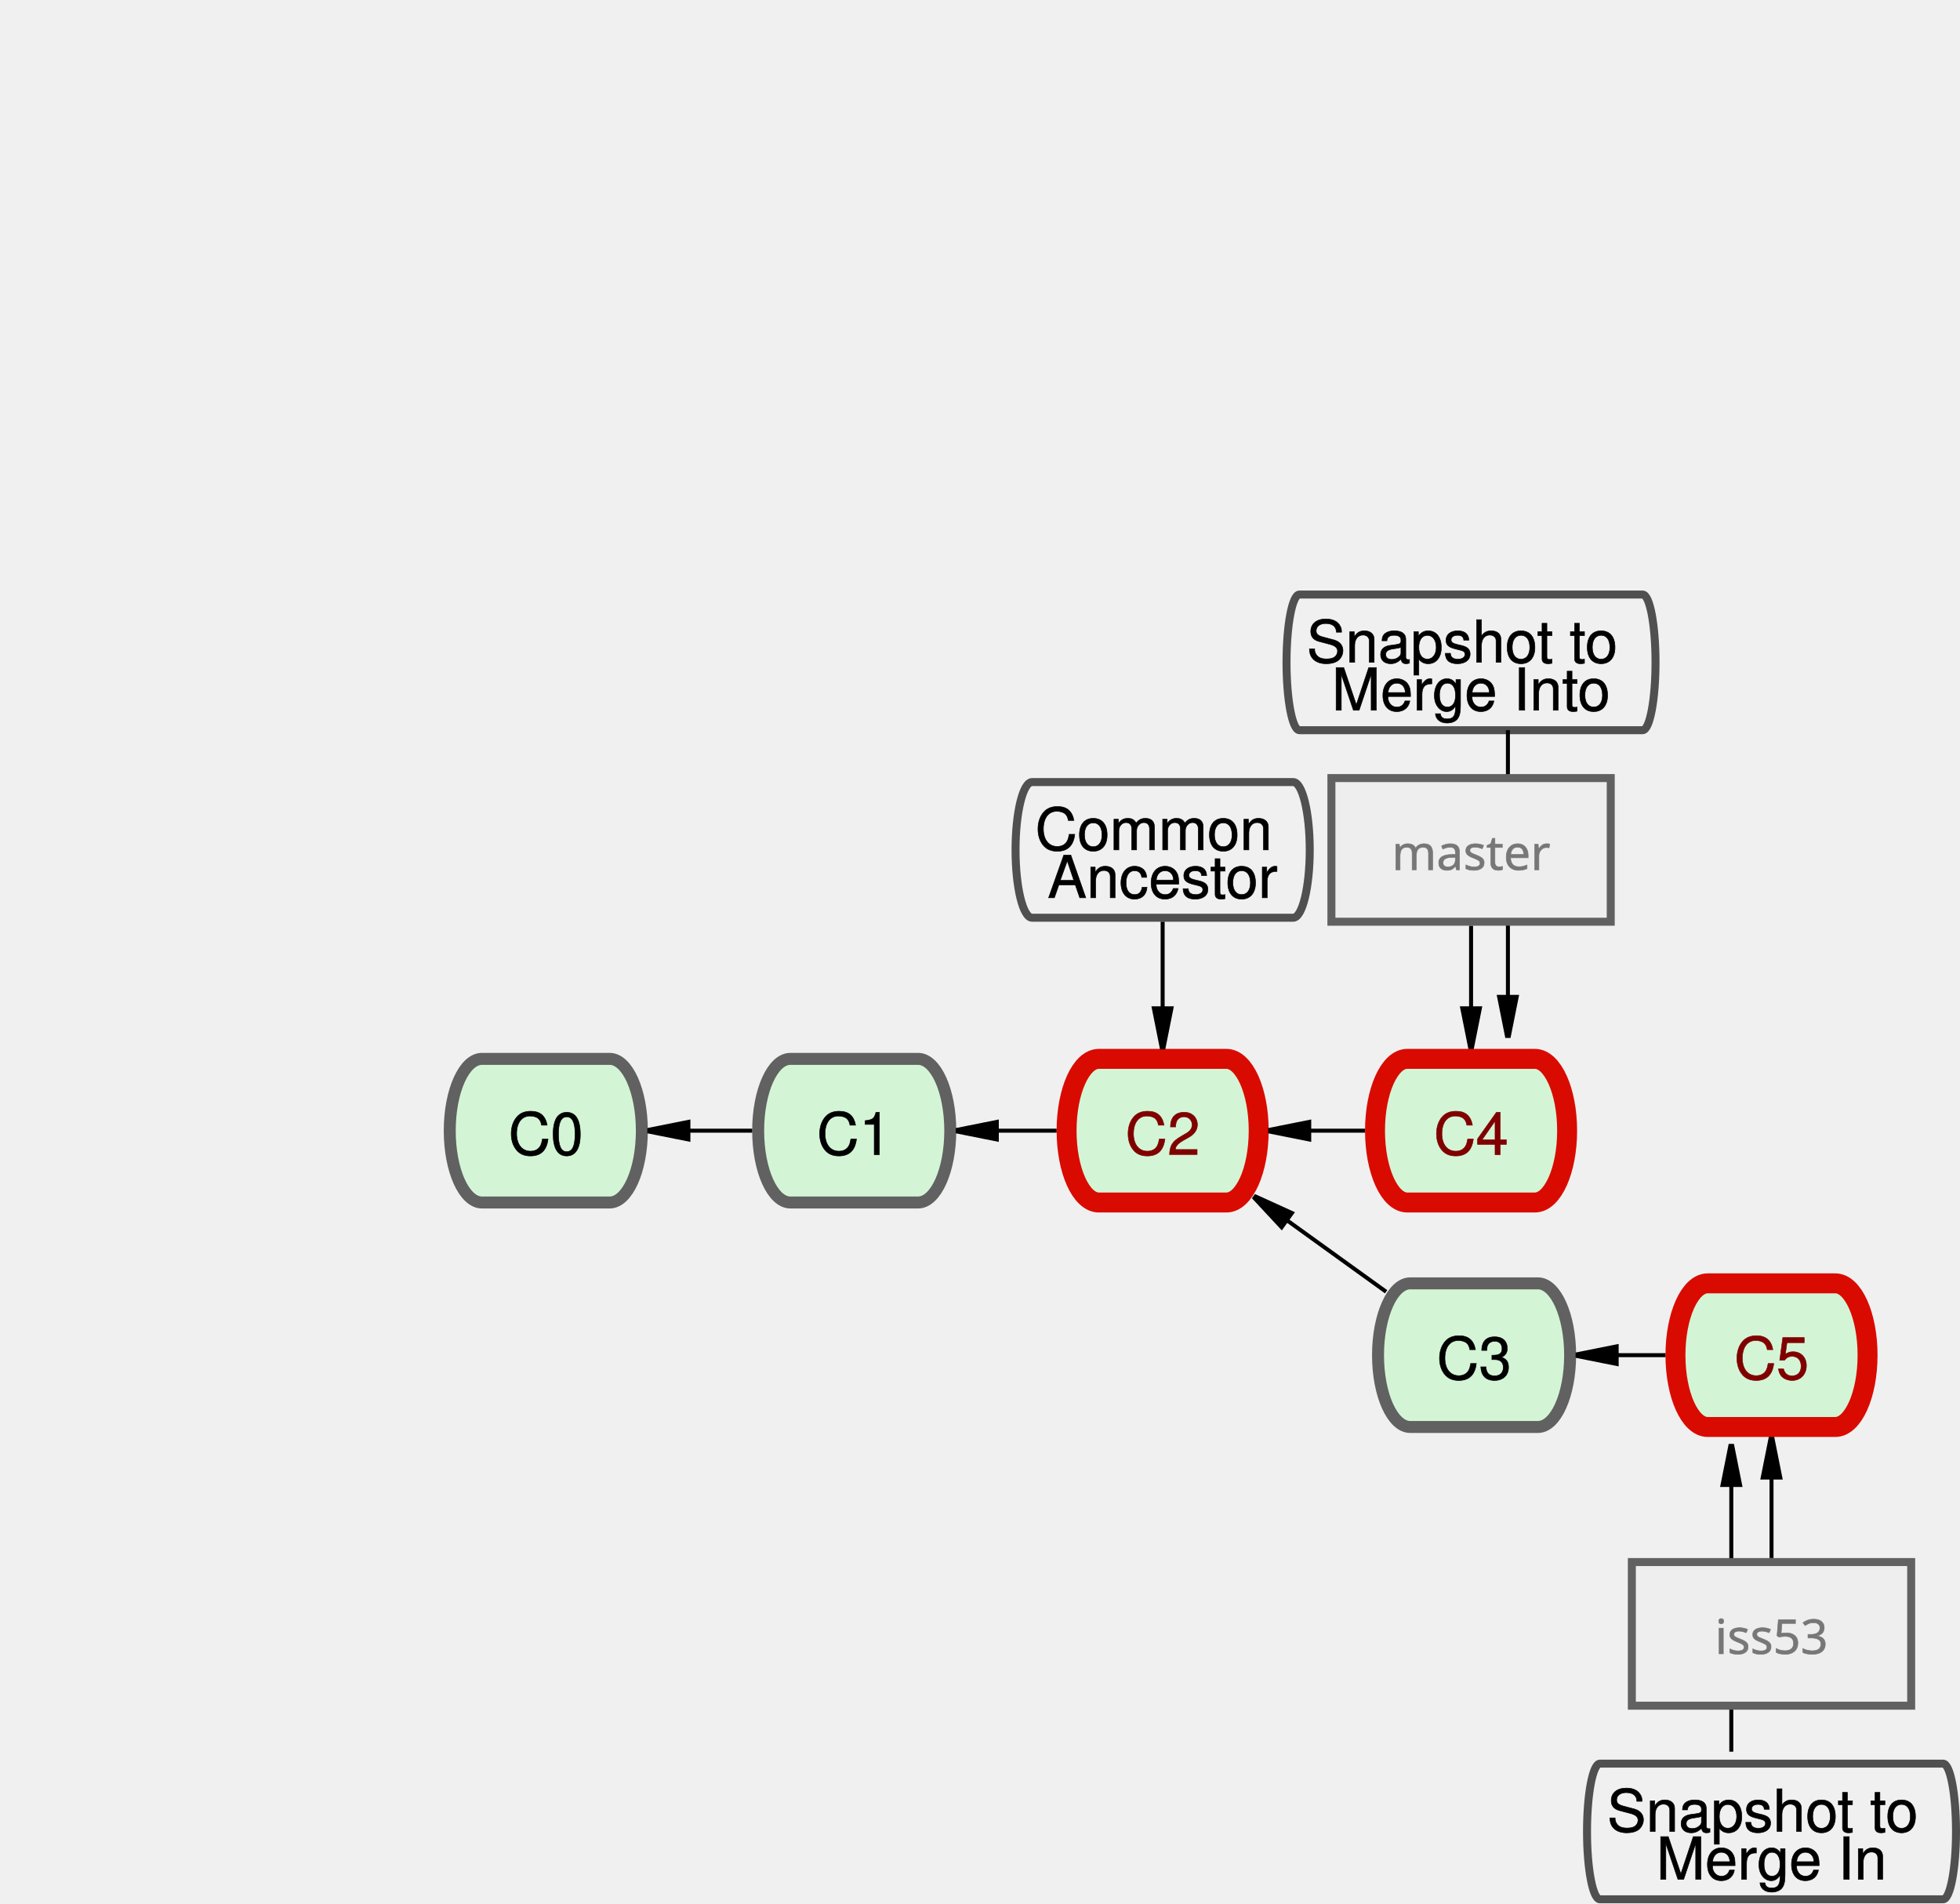
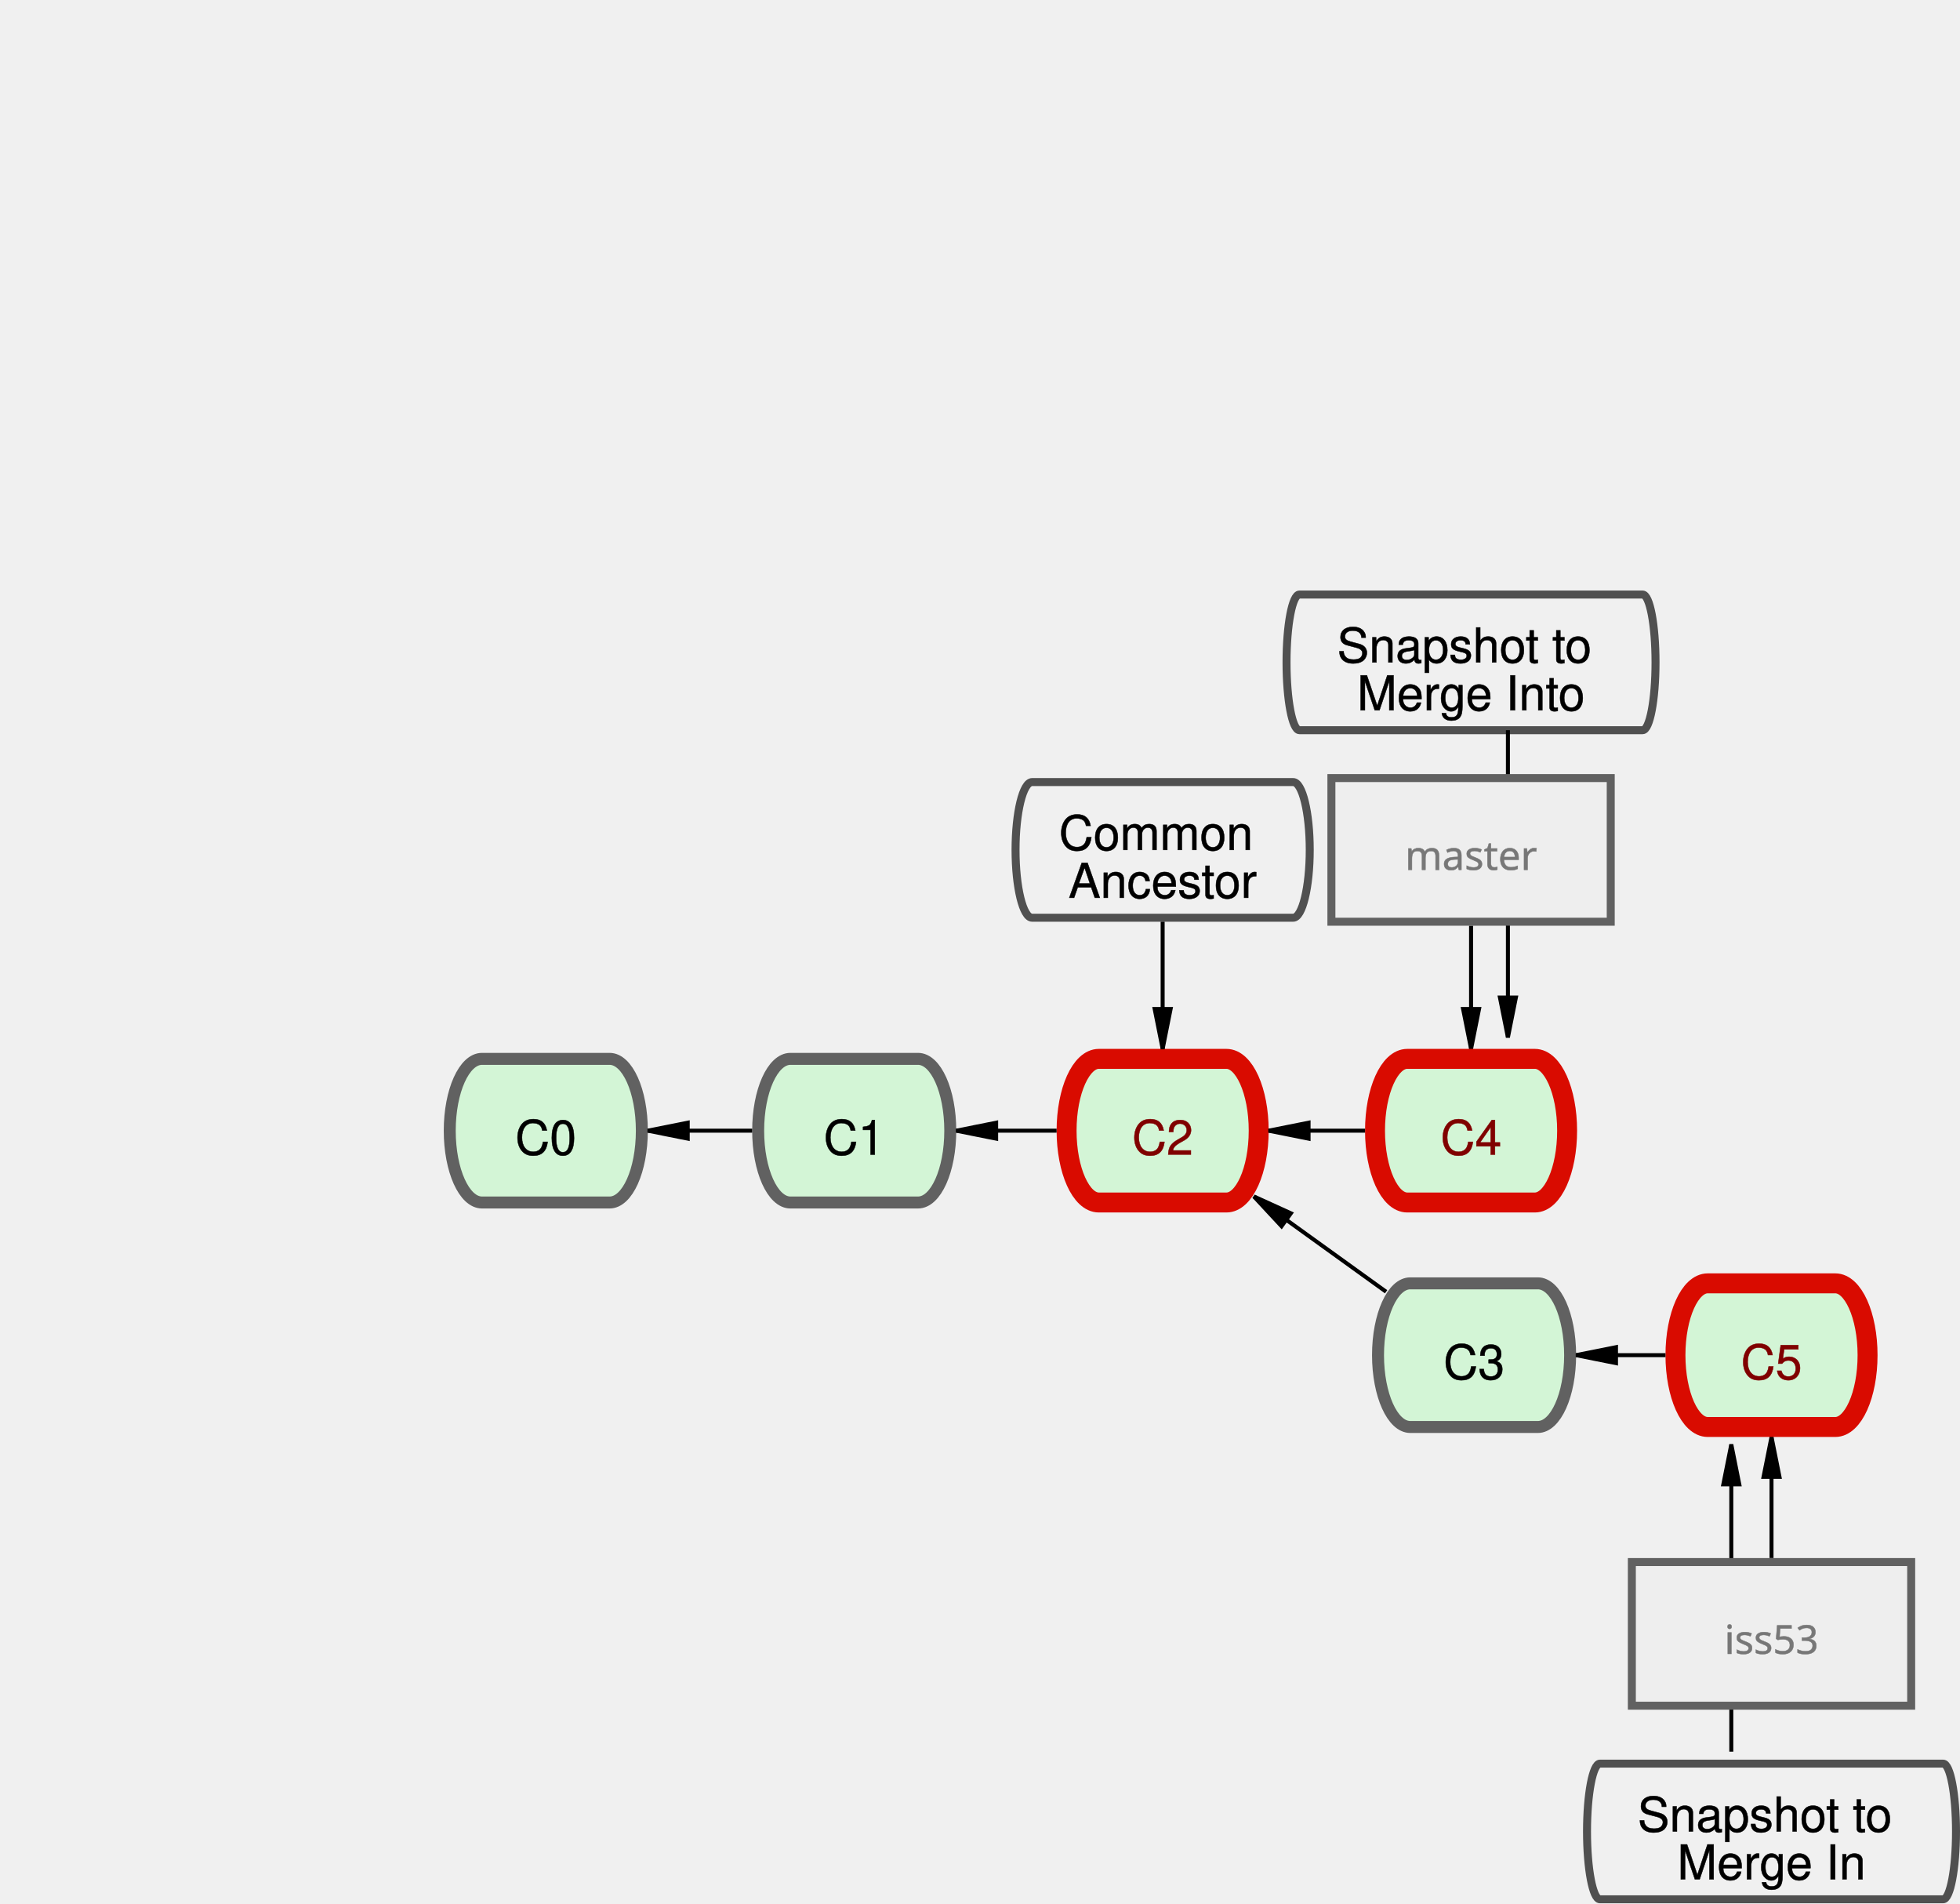
<svg xmlns="http://www.w3.org/2000/svg">
  <defs>
    <marker id="Arrow1Lend" orient="auto" refX="0.0" refY="0.0" style="overflow:visible;">
-       <path d="M -10,0.0 L -10.0,-2.0 L 0.0,0.0 L -10.0,2.0 z " id="path3666" style="fill-rule:evenodd;stroke:#000000;stroke-width:1.0pt;marker-start:none;" />
+       <path d="M -10,0.0 L -10.0,-2.0 L 0.0,0.0 L -10.0,2.0 z " id="path3666" style="fill-rule:evenodd;stroke:#000000;stroke-width:1.0px;marker-start:none;" />
    </marker>
  </defs>
  <g style="stroke:#000000;fill:#fff">
-     <rect height="36.0" id="" rx="8.085" ry="18.0" style="stroke:#616161;stroke-width:3px;fill:#d3f5d6" width="48.157" x="190.055" y="265.37" />
-     <text id="" style="fill:#000000;stroke:#000000;stroke-width:0.1pt;font-family: Helvetica;font-size:12pt" x="190.055" y="266.37">
-       <tspan fill="#000000" font-family="LucidaGrande;" font-size="11.0pt" id="" stroke="#000000" text-align="center" text-anchor="middle" x="214.134" y="289.37">
+     <rect height="36.0" id="1299" rx="8.085" ry="18.0" style="stroke:#616161;stroke-width:3px;fill:#d3f5d6" width="48.157" x="190.055" y="265.37" />
+     <text id="1299_text" style="fill:#000000;stroke:#000000;stroke-width:0.1px;font-family: Helvetica;font-size:12px" x="190.055" y="265.37">
+       <tspan fill="#000000" font-family="LucidaGrande;" font-size="12.0px" id="1299_line1" stroke="#000000" text-align="center" text-anchor="middle" x="214.134" y="289.37">
				C1
			</tspan>
    </text>
-     <rect height="36.0" id="" rx="8.085" ry="18.0" style="stroke:#616161;stroke-width:3px;fill:#d3f5d6" width="48.157" x="112.74" y="265.37" />
-     <text id="" style="fill:#000000;stroke:#000000;stroke-width:0.1pt;font-family: Helvetica;font-size:12pt" x="112.74" y="266.37">
-       <tspan fill="#000000" font-family="LucidaGrande;" font-size="11.0pt" id="" stroke="#000000" text-align="center" text-anchor="middle" x="136.819" y="289.37">
+     <rect height="36.0" id="1302" rx="8.085" ry="18.0" style="stroke:#616161;stroke-width:3px;fill:#d3f5d6" width="48.157" x="112.74" y="265.37" />
+     <text id="1302_text" style="fill:#000000;stroke:#000000;stroke-width:0.1px;font-family: Helvetica;font-size:12px" x="112.74" y="265.37">
+       <tspan fill="#000000" font-family="LucidaGrande;" font-size="12.0px" id="1302_line1" stroke="#000000" text-align="center" text-anchor="middle" x="136.819" y="289.37">
				C0
			</tspan>
    </text>
-     <path d="M 188.555,283.37 L 162.398,283.37" id="" style="marker-start:none;stroke:#000000;marker-end:url(#Arrow1Lend);fill:none" />
-     <rect height="36.0" id="" rx="8.085" ry="18.0" style="stroke:#d90b00;stroke-width:5px;fill:#d3f5d6" width="48.157" x="267.37" y="265.37" />
-     <text id="" style="fill:#800000;stroke:#800000;stroke-width:0.1pt;font-family: Helvetica;font-size:12pt" x="267.37" y="266.37">
-       <tspan fill="#800000" font-family="LucidaGrande;" font-size="11.0pt" id="" stroke="#800000" text-align="center" text-anchor="middle" x="291.449" y="289.37">
+     <path d="M 188.555,283.37 L 162.398,283.37" id="1303" style="marker-start:none;stroke:#000000;marker-end:url(#Arrow1Lend);fill:none" />
+     <rect height="36.0" id="1304" rx="8.085" ry="18.0" style="stroke:#d90b00;stroke-width:5px;fill:#d3f5d6" width="48.157" x="267.37" y="265.37" />
+     <text id="1304_text" style="fill:#800000;stroke:#800000;stroke-width:0.1px;font-family: Helvetica;font-size:12px" x="267.37" y="265.37">
+       <tspan fill="#800000" font-family="LucidaGrande;" font-size="12.0px" id="1304_line1" stroke="#800000" text-align="center" text-anchor="middle" x="291.449" y="289.37">
				C2
			</tspan>
    </text>
-     <path d="M 264.87,283.37 L 239.712,283.37" id="" style="marker-start:none;stroke:#000000;marker-end:url(#Arrow1Lend);fill:none" />
-     <path d="M 368.764,232.0 L 368.764,262.87" id="" style="marker-start:none;stroke:#000000;marker-end:url(#Arrow1Lend);fill:none" />
-     <path d="M 444.079,390.48 L 444.079,360.13" id="" style="marker-start:none;stroke:#000000;marker-end:url(#Arrow1Lend);fill:none" />
-     <rect height="36.0" id="" rx="8.085" ry="18.0" style="stroke:#616161;stroke-width:3px;fill:#d3f5d6" width="48.157" x="345.438" y="321.63" />
-     <text id="" style="fill:#000000;stroke:#000000;stroke-width:0.1pt;font-family: Helvetica;font-size:12pt" x="345.438" y="322.63">
-       <tspan fill="#000000" font-family="LucidaGrande;" font-size="11.0pt" id="" stroke="#000000" text-align="center" text-anchor="middle" x="369.517" y="345.63">
+     <path d="M 264.87,283.37 L 239.712,283.37" id="1306" style="marker-start:none;stroke:#000000;marker-end:url(#Arrow1Lend);fill:none" />
+     <path d="M 368.764,232.0 L 368.764,262.87" id="1334" style="marker-start:none;stroke:#000000;marker-end:url(#Arrow1Lend);fill:none" />
+     <path d="M 444.079,390.48 L 444.079,360.13" id="1336" style="marker-start:none;stroke:#000000;marker-end:url(#Arrow1Lend);fill:none" />
+     <rect height="36.0" id="1337" rx="8.085" ry="18.0" style="stroke:#616161;stroke-width:3px;fill:#d3f5d6" width="48.157" x="345.438" y="321.63" />
+     <text id="1337_text" style="fill:#000000;stroke:#000000;stroke-width:0.1px;font-family: Helvetica;font-size:12px" x="345.438" y="321.63">
+       <tspan fill="#000000" font-family="LucidaGrande;" font-size="12.0px" id="1337_line1" stroke="#000000" text-align="center" text-anchor="middle" x="369.517" y="345.63">
				C3
			</tspan>
    </text>
-     <path d="M 347.462,323.736 L 314.315,299.848" id="" style="marker-start:none;stroke:#000000;marker-end:url(#Arrow1Lend);fill:none" />
-     <rect height="36.0" id="" rx="8.085" ry="18.0" style="stroke:#d90b00;stroke-width:5px;fill:#d3f5d6" width="48.157" x="344.685" y="265.37" />
-     <text id="" style="fill:#800000;stroke:#800000;stroke-width:0.1pt;font-family: Helvetica;font-size:12pt" x="344.685" y="266.37">
-       <tspan fill="#800000" font-family="LucidaGrande;" font-size="11.0pt" id="" stroke="#800000" text-align="center" text-anchor="middle" x="368.764" y="289.37">
+     <path d="M 347.462,323.736 L 314.315,299.848" id="1338" style="marker-start:none;stroke:#000000;marker-end:url(#Arrow1Lend);fill:none" />
+     <rect height="36.0" id="1339" rx="8.085" ry="18.0" style="stroke:#d90b00;stroke-width:5px;fill:#d3f5d6" width="48.157" x="344.685" y="265.37" />
+     <text id="1339_text" style="fill:#800000;stroke:#800000;stroke-width:0.1px;font-family: Helvetica;font-size:12px" x="344.685" y="265.37">
+       <tspan fill="#800000" font-family="LucidaGrande;" font-size="12.0px" id="1339_line1" stroke="#800000" text-align="center" text-anchor="middle" x="368.764" y="289.37">
				C4
			</tspan>
    </text>
-     <path d="M 342.185,283.37 L 318.027,283.37" id="" style="marker-start:none;stroke:#000000;marker-end:url(#Arrow1Lend);fill:none" />
-     <rect height="36.0" id="" rx="8.085" ry="18.0" style="stroke:#d90b00;stroke-width:5px;fill:#d3f5d6" width="48.157" x="420.0" y="321.63" />
-     <text id="" style="fill:#800000;stroke:#800000;stroke-width:0.1pt;font-family: Helvetica;font-size:12pt" x="420.0" y="322.63">
-       <tspan fill="#800000" font-family="LucidaGrande;" font-size="11.0pt" id="" stroke="#800000" text-align="center" text-anchor="middle" x="444.079" y="345.63">
+     <path d="M 342.185,283.37 L 318.027,283.37" id="1340" style="marker-start:none;stroke:#000000;marker-end:url(#Arrow1Lend);fill:none" />
+     <rect height="36.0" id="1343" rx="8.085" ry="18.0" style="stroke:#d90b00;stroke-width:5px;fill:#d3f5d6" width="48.157" x="420.0" y="321.63" />
+     <text id="1343_text" style="fill:#800000;stroke:#800000;stroke-width:0.1px;font-family: Helvetica;font-size:12px" x="420.0" y="321.63">
+       <tspan fill="#800000" font-family="LucidaGrande;" font-size="12.0px" id="1343_line1" stroke="#800000" text-align="center" text-anchor="middle" x="444.079" y="345.63">
				C5
			</tspan>
    </text>
-     <path d="M 417.5,339.63 L 395.095,339.63" id="" style="marker-start:none;stroke:#000000;marker-end:url(#Arrow1Lend);fill:none" />
-     <rect height="34.0" id="" rx="4.152" ry="17.0" style="stroke:#505050;stroke-width:2px;fill:none" width="73.75" x="254.574" y="196.0" />
-     <text id="" style="fill:#800000;stroke:#800000;stroke-width:0.1pt;font-family: Helvetica;font-size:12pt" x="255.574" y="197.0">
-       <tspan fill="#000000" font-family="Helvetica;,Sans-serif" font-size="11.0pt" id="" stroke="#000000" text-align="center" text-anchor="middle" x="291.449" y="213.0">
+     <path d="M 417.5,339.63 L 395.095,339.63" id="1344" style="marker-start:none;stroke:#000000;marker-end:url(#Arrow1Lend);fill:none" />
+     <rect height="34.0" id="1345" rx="4.152" ry="17.0" style="stroke:#505050;stroke-width:2px;fill:none" width="73.75" x="254.574" y="196.0" />
+     <text id="1345_text" style="fill:#800000;stroke:#800000;stroke-width:0.1px;font-family: Helvetica;font-size:12px" x="257.574" y="199.0">
+       <tspan fill="#000000" font-family="Helvetica;,Sans-serif" font-size="12.0px" id="1345_line1" stroke="#000000" text-align="center" text-anchor="middle" x="291.449" y="213.0">
				Common 
			</tspan>
-       <tspan fill="#000000" font-family="Helvetica;,Sans-serif" font-size="11.0pt" id="" stroke="#000000" text-align="center" text-anchor="middle" x="291.449" y="225.0">
+       <tspan fill="#000000" font-family="Helvetica;,Sans-serif" font-size="12.0px" id="1345_line2" stroke="#000000" text-align="center" text-anchor="middle" x="291.449" y="225.0">
				Ancestor
			</tspan>
    </text>
-     <path d="M 291.449,231.0 L 291.449,262.87" id="" style="marker-start:none;stroke:#000000;marker-end:url(#Arrow1Lend);fill:none" />
-     <rect height="34.0" id="" rx="3.238" ry="17.0" style="stroke:#505050;stroke-width:2px;fill:none" width="92.5" x="322.503" y="149.0" />
-     <text id="" style="fill:#800000;stroke:#800000;stroke-width:0.1pt;font-family: Helvetica;font-size:12pt" x="323.503" y="150.0">
-       <tspan fill="#000000" font-family="Helvetica;,Sans-serif" font-size="11.0pt" id="" stroke="#000000" text-align="center" text-anchor="middle" x="368.753" y="166.0">
+     <path d="M 291.449,231.0 L 291.449,262.87" id="1346" style="marker-start:none;stroke:#000000;marker-end:url(#Arrow1Lend);fill:none" />
+     <rect height="34.0" id="1347" rx="3.238" ry="17.0" style="stroke:#505050;stroke-width:2px;fill:none" width="92.5" x="322.503" y="149.0" />
+     <text id="1347_text" style="fill:#800000;stroke:#800000;stroke-width:0.1px;font-family: Helvetica;font-size:12px" x="325.503" y="152.0">
+       <tspan fill="#000000" font-family="Helvetica;,Sans-serif" font-size="12.0px" id="1347_line1" stroke="#000000" text-align="center" text-anchor="middle" x="368.753" y="166.0">
				Snapshot to 
			</tspan>
-       <tspan fill="#000000" font-family="Helvetica;,Sans-serif" font-size="11.0pt" id="" stroke="#000000" text-align="center" text-anchor="middle" x="368.753" y="178.0">
+       <tspan fill="#000000" font-family="Helvetica;,Sans-serif" font-size="12.0px" id="1347_line2" stroke="#000000" text-align="center" text-anchor="middle" x="368.753" y="178.0">
				Merge Into
			</tspan>
    </text>
-     <rect height="34.0" id="" rx="3.238" ry="17.0" style="stroke:#505050;stroke-width:2px;fill:none" width="92.5" x="397.829" y="442.0" />
-     <text id="" style="fill:#800000;stroke:#800000;stroke-width:0.1pt;font-family: Helvetica;font-size:12pt" x="398.829" y="443.0">
-       <tspan fill="#000000" font-family="Helvetica;,Sans-serif" font-size="11.0pt" id="" stroke="#000000" text-align="center" text-anchor="middle" x="444.079" y="459.0">
+     <rect height="34.0" id="1348" rx="3.238" ry="17.0" style="stroke:#505050;stroke-width:2px;fill:none" width="92.5" x="397.829" y="442.0" />
+     <text id="1348_text" style="fill:#800000;stroke:#800000;stroke-width:0.1px;font-family: Helvetica;font-size:12px" x="400.829" y="445.0">
+       <tspan fill="#000000" font-family="Helvetica;,Sans-serif" font-size="12.0px" id="1348_line1" stroke="#000000" text-align="center" text-anchor="middle" x="444.079" y="459.0">
				Snapshot to 
			</tspan>
-       <tspan fill="#000000" font-family="Helvetica;,Sans-serif" font-size="11.0pt" id="" stroke="#000000" text-align="center" text-anchor="middle" x="444.079" y="471.0">
+       <tspan fill="#000000" font-family="Helvetica;,Sans-serif" font-size="12.0px" id="1348_line2" stroke="#000000" text-align="center" text-anchor="middle" x="444.079" y="471.0">
				Merge In
			</tspan>
    </text>
-     <path d="M 378.0,183.0 L 378.0,260.0" id="" style="marker-start:none;stroke:#000000;marker-end:url(#Arrow1Lend);fill:none" />
-     <rect height="36.0" id="" style="stroke:#616161;stroke-width:2px;fill:#eeeeee" width="70.022" x="333.753" y="195.0" />
-     <text id="" style="fill:#cccccc;stroke:#cccccc;stroke-width:0.1pt;font-family: Luxi Sans;font-size:10pt" x="333.753" y="196.0">
-       <tspan fill="#777777" font-family="LucidaGrande;" font-size="9.0pt" id="" stroke="#777777" text-align="center" text-anchor="middle" x="368.764" y="218.0">
+     <path d="M 378.0,183.0 L 378.0,260.0" id="1349" style="marker-start:none;stroke:#000000;marker-end:url(#Arrow1Lend);fill:none" />
+     <rect height="36.0" id="1316" style="stroke:#616161;stroke-width:2px;fill:#eeeeee" width="70.022" x="333.753" y="195.0" />
+     <text id="1316_text" style="fill:#cccccc;stroke:#cccccc;stroke-width:0.1px;font-family: Luxi Sans;font-size:10px" x="333.753" y="195.0">
+       <tspan fill="#777777" font-family="LucidaGrande;" font-size="10.0px" id="1316_line1" stroke="#777777" text-align="center" text-anchor="middle" x="368.764" y="218.0">
				master
			</tspan>
    </text>
-     <path d="M 434.0,439.0 L 434.0,362.0" id="" style="marker-start:none;stroke:#000000;marker-end:url(#Arrow1Lend);fill:none" />
-     <rect height="36.0" id="" style="stroke:#616161;stroke-width:2px;fill:#eeeeee" width="70.022" x="409.068" y="391.48" />
-     <text id="" style="fill:#cccccc;stroke:#cccccc;stroke-width:0.1pt;font-family: Luxi Sans;font-size:10pt" x="409.068" y="392.48">
-       <tspan fill="#777777" font-family="LucidaGrande;" font-size="9.0pt" id="" stroke="#777777" text-align="center" text-anchor="middle" x="444.079" y="414.48">
+     <path d="M 434.0,439.0 L 434.0,362.0" id="1350" style="marker-start:none;stroke:#000000;marker-end:url(#Arrow1Lend);fill:none" />
+     <rect height="36.0" id="1335" style="stroke:#616161;stroke-width:2px;fill:#eeeeee" width="70.022" x="409.068" y="391.48" />
+     <text id="1335_text" style="fill:#cccccc;stroke:#cccccc;stroke-width:0.1px;font-family: Luxi Sans;font-size:10px" x="409.068" y="391.48">
+       <tspan fill="#777777" font-family="LucidaGrande;" font-size="10.0px" id="1335_line1" stroke="#777777" text-align="center" text-anchor="middle" x="444.079" y="414.48">
				iss53
			</tspan>
    </text>
  </g>
</svg>
